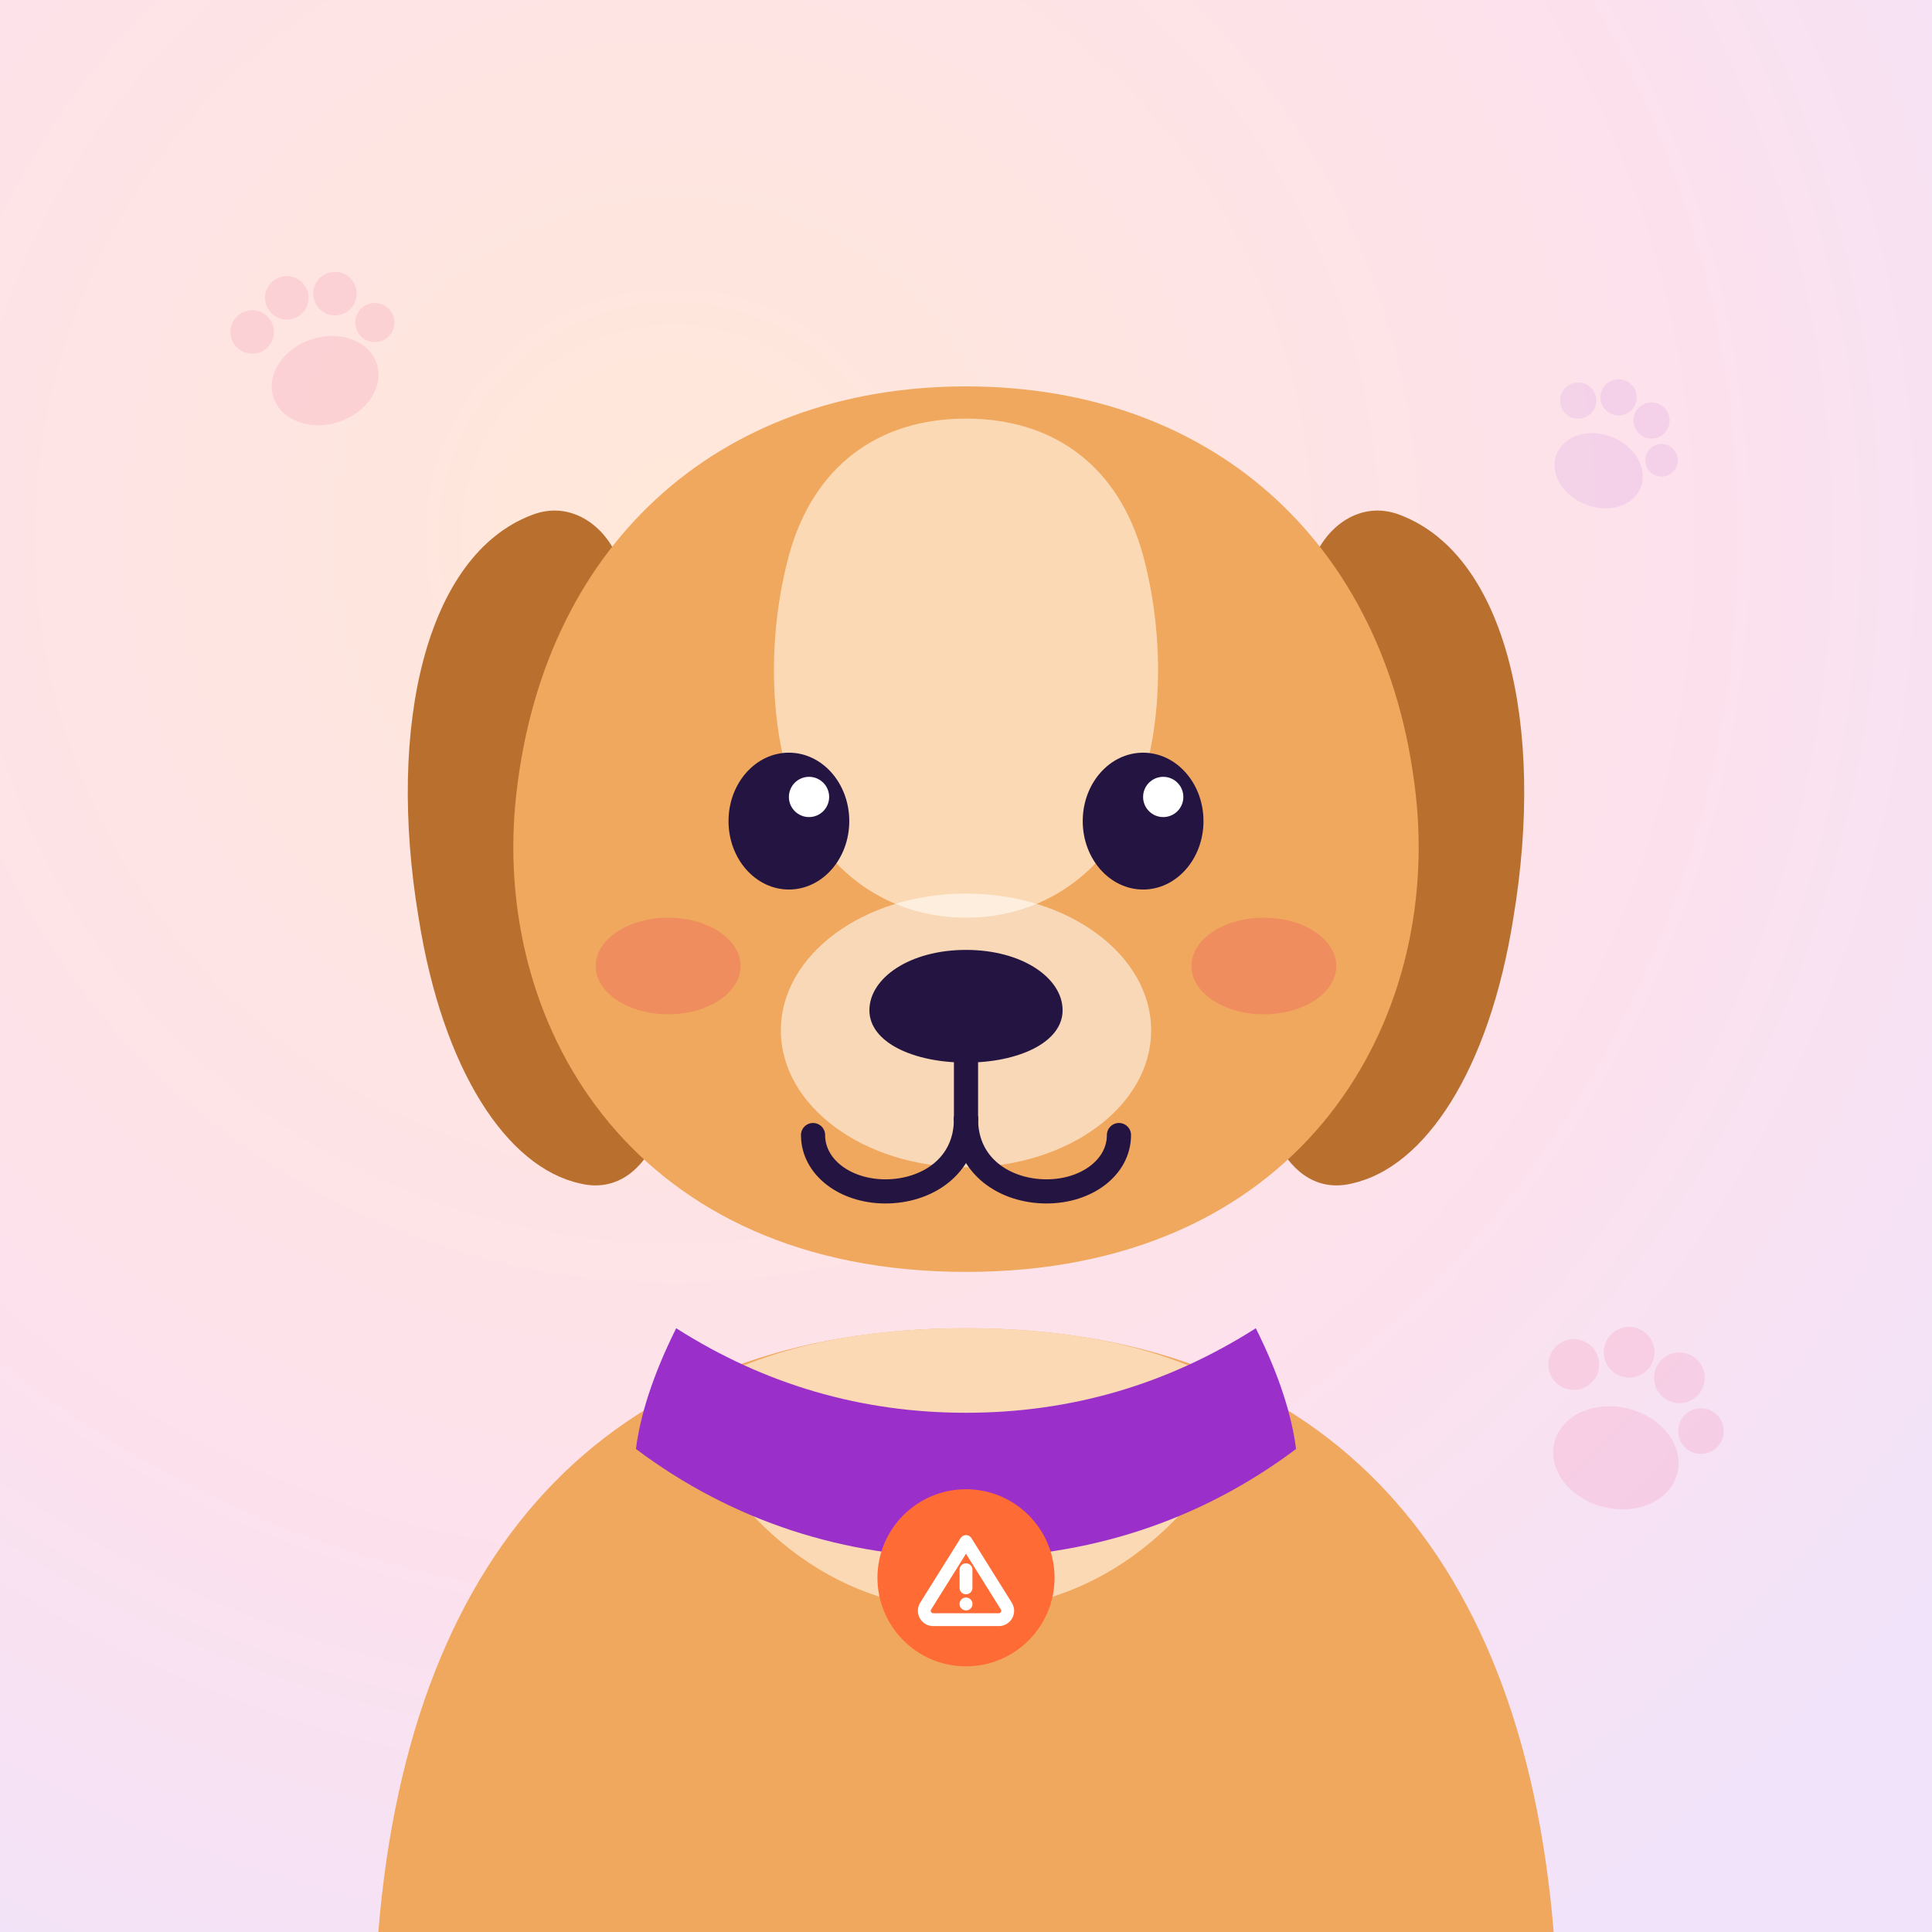
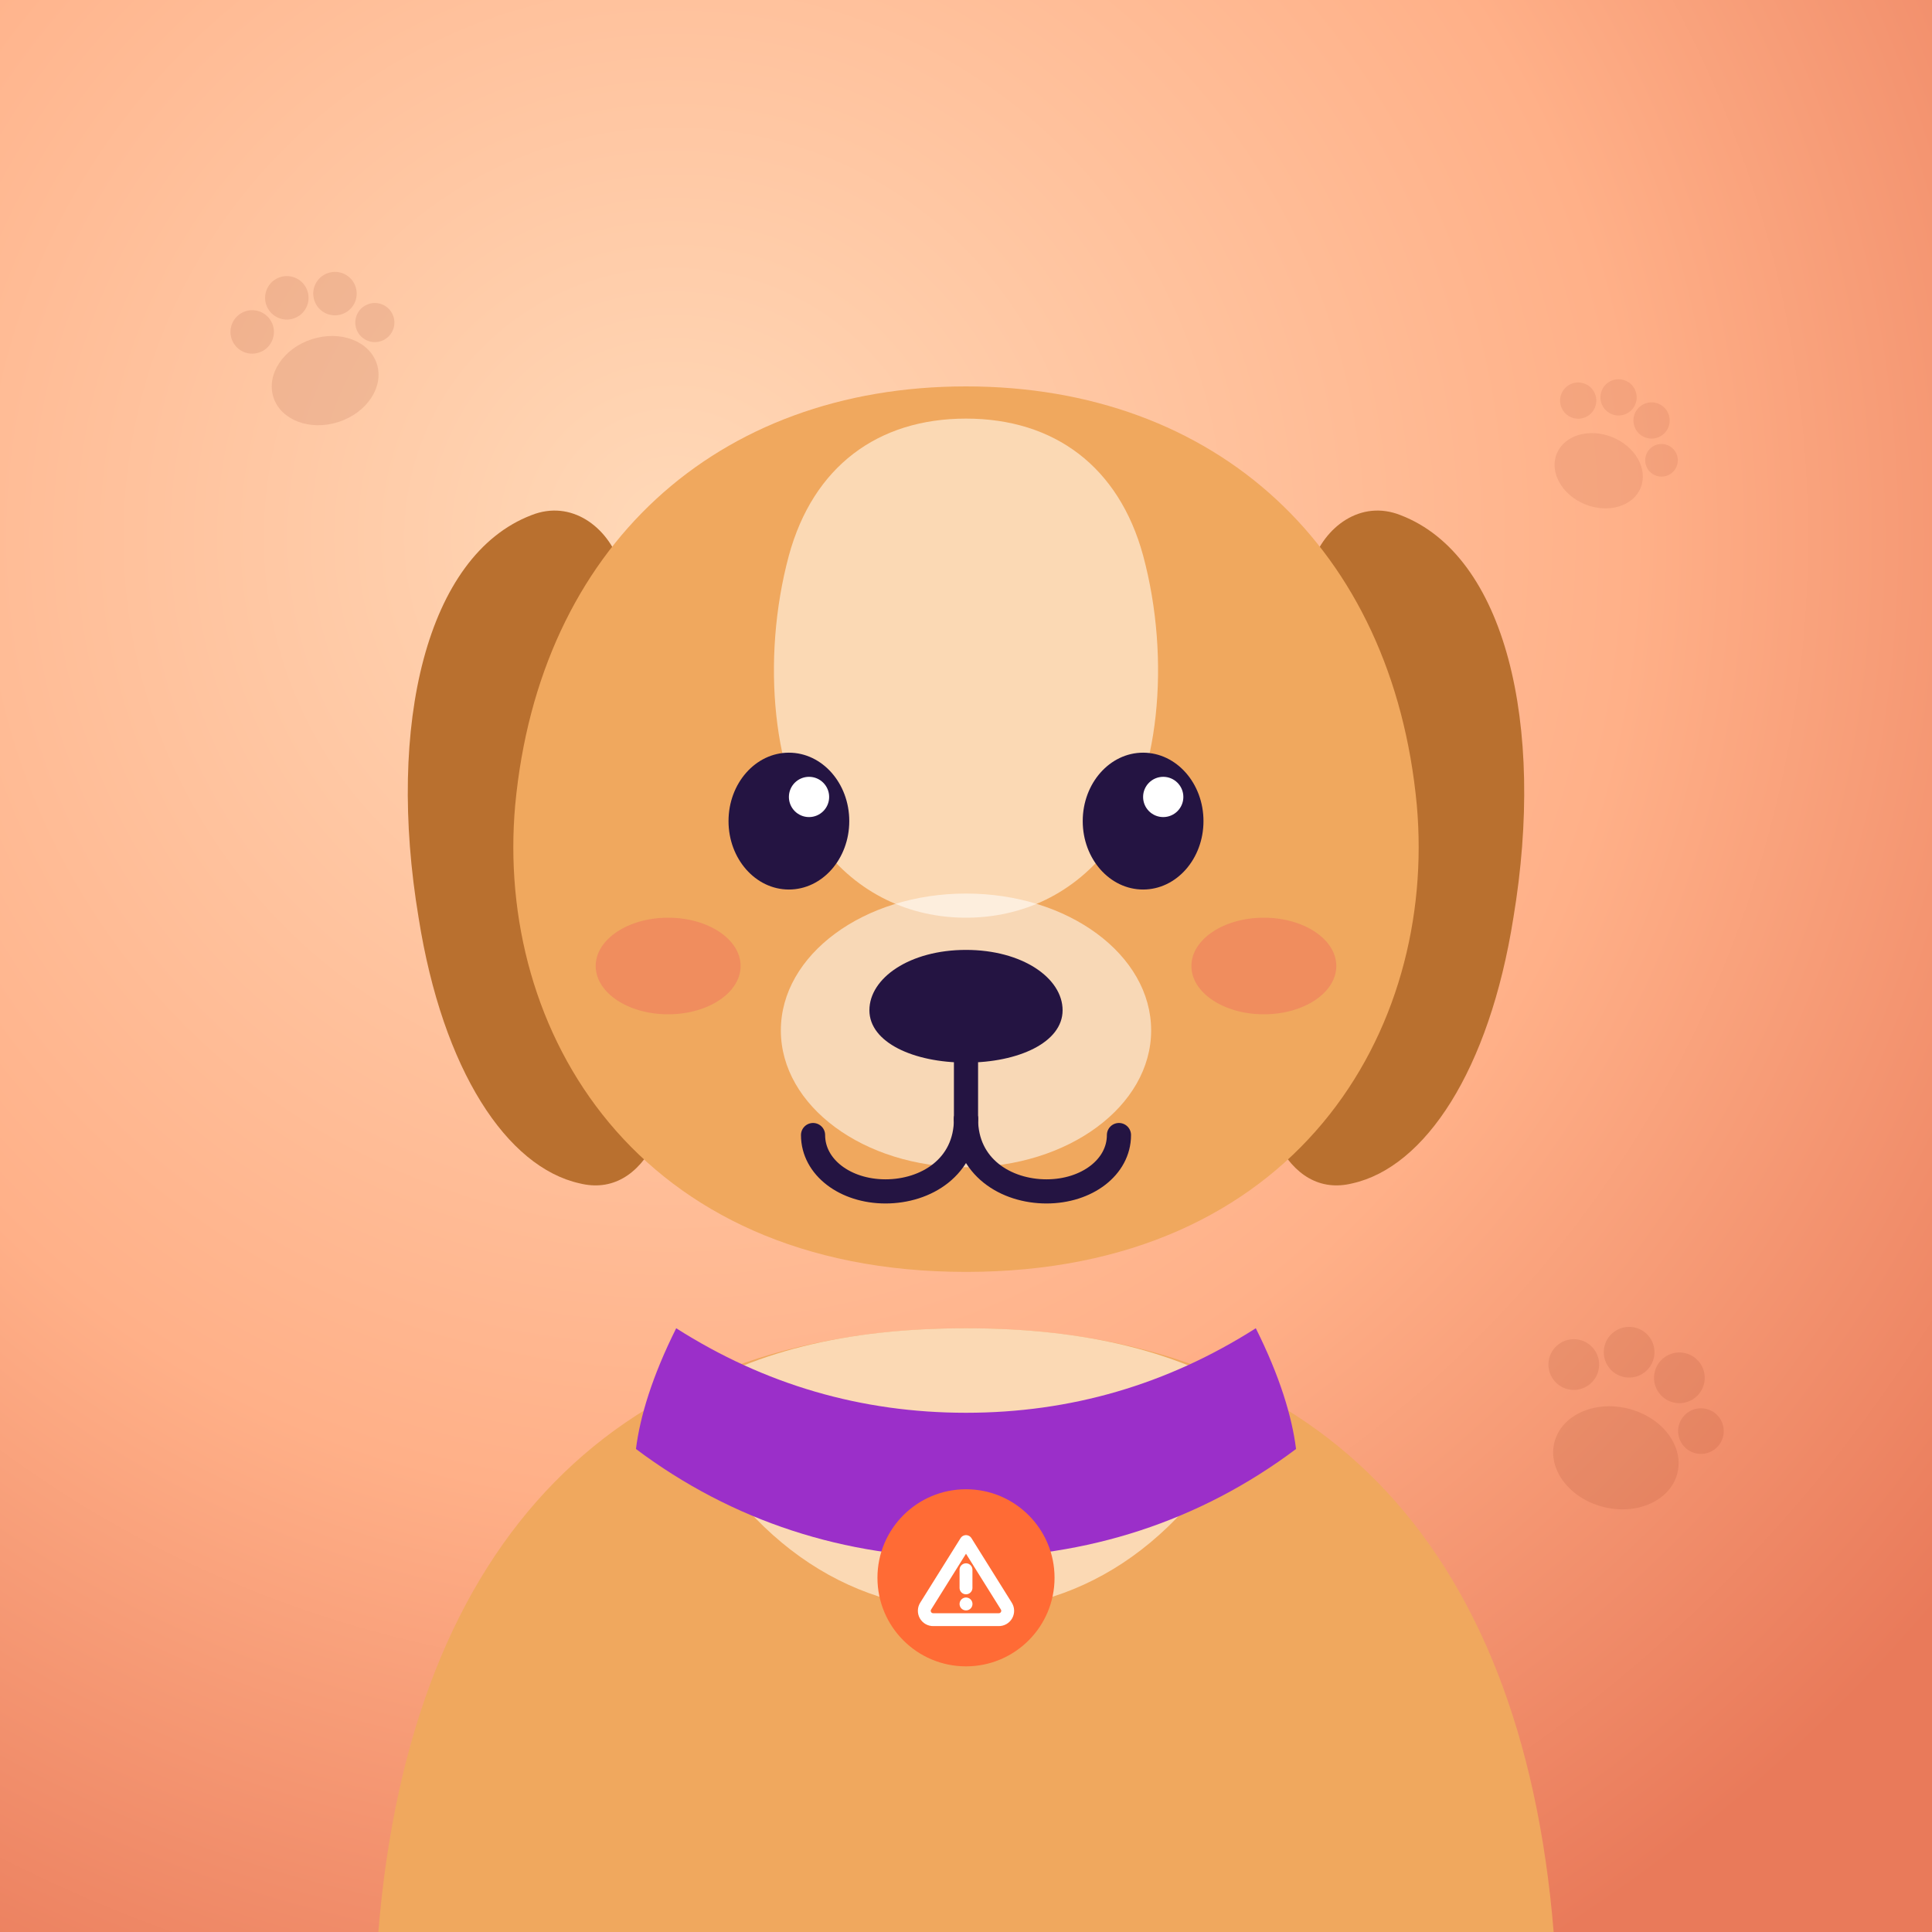
<svg xmlns="http://www.w3.org/2000/svg" viewBox="0 0 480 480" width="480" height="480" role="img">
  <defs>
    <radialGradient id="bg" cx="0.35" cy="0.28" r="0.85">
-       <stop offset="0" stop-color="#FFE8D9" />
-       <stop offset="0.6" stop-color="#FDE1EC" />
-       <stop offset="1" stop-color="#F1E3FA" />
+       <stop offset="0" stop-color="#FFD9B8" />
+       <stop offset="0.58" stop-color="#FFB088" />
+       <stop offset="1" stop-color="#E97A5A" />
    </radialGradient>
  </defs>
  <rect width="480" height="480" fill="url(#bg)" />
-   <g fill="#EC1361" opacity="0.10">
+   <g fill="#8A2B12" opacity="0.12">
    <g transform="translate(78,86) rotate(-18) scale(0.9)">
      <ellipse cx="0" cy="10" rx="15" ry="12" />
      <circle cx="-15" cy="-9" r="6" />
      <circle cx="-3" cy="-15" r="6" />
      <circle cx="10" cy="-12" r="6" />
      <circle cx="18" cy="-1" r="5.4" />
    </g>
    <g transform="translate(404,352) rotate(14) scale(1.05)">
      <ellipse cx="0" cy="10" rx="15" ry="12" />
      <circle cx="-15" cy="-9" r="6" />
      <circle cx="-3" cy="-15" r="6" />
      <circle cx="10" cy="-12" r="6" />
      <circle cx="18" cy="-1" r="5.4" />
    </g>
  </g>
-   <g fill="#9B2FC9" opacity="0.09">
+   <g fill="#8A2B12" opacity="0.10">
    <g transform="translate(400,110) rotate(22) scale(0.75)">
      <ellipse cx="0" cy="10" rx="15" ry="12" />
      <circle cx="-15" cy="-9" r="6" />
      <circle cx="-3" cy="-15" r="6" />
      <circle cx="10" cy="-12" r="6" />
      <circle cx="18" cy="-1" r="5.4" />
    </g>
  </g>
  <path d="M240 330c86 0 138 52 146 150H94c8-98 60-150 146-150z" fill="#F0A85E" />
  <path d="M240 330c30 0 54 6 72 18-16 34-42 52-72 52s-56-18-72-52c18-12 42-18 72-18z" fill="#FBD9B4" />
  <path d="M132 128c-26 10-36 52-28 100 6 38 22 62 40 66 16 4 26-16 24-46-3-46-8-90-14-108-3-9-12-16-22-12z" fill="#B9702F" />
  <path d="M348 128c26 10 36 52 28 100-6 38-22 62-40 66-16 4-26-16-24-46 3-46 8-90 14-108 3-9 12-16 22-12z" fill="#B9702F" />
  <path d="M240 96c62 0 106 40 112 104 5 56-30 116-112 116S123 256 128 200c6-64 50-104 112-104z" fill="#F0A85E" />
  <path d="M240 104c22 0 38 12 44 34 7 26 4 56-8 72-9 12-22 18-36 18s-27-6-36-18c-12-16-15-46-8-72 6-22 22-34 44-34z" fill="#FBD9B4" />
  <ellipse cx="196" cy="204" rx="15" ry="17" fill="#241442" />
  <ellipse cx="284" cy="204" rx="15" ry="17" fill="#241442" />
  <circle cx="201" cy="198" r="5" fill="#FFFFFF" />
  <circle cx="289" cy="198" r="5" fill="#FFFFFF" />
  <ellipse cx="240" cy="256" rx="46" ry="34" fill="#FFFFFF" opacity="0.55" />
  <path d="M240 236c14 0 24 7 24 15s-11 13-24 13-24-5-24-13 10-15 24-15z" fill="#241442" />
  <path d="M240 264v14" stroke="#241442" stroke-width="6" stroke-linecap="round" />
  <path d="M240 278c0 12-10 18-20 18s-18-6-18-14" fill="none" stroke="#241442" stroke-width="6" stroke-linecap="round" />
  <path d="M240 278c0 12 10 18 20 18s18-6 18-14" fill="none" stroke="#241442" stroke-width="6" stroke-linecap="round" />
  <ellipse cx="166" cy="240" rx="18" ry="12" fill="#EC1361" opacity="0.18" />
  <ellipse cx="314" cy="240" rx="18" ry="12" fill="#EC1361" opacity="0.18" />
  <path d="M168 330c22 14 46 21 72 21s50-7 72-21c6 12 9 22 10 30-24 18-52 27-82 27s-58-9-82-27c1-8 4-18 10-30z" fill="#9B2FC9" />
  <circle cx="240" cy="392" r="22" fill="#FF6B35" />
  <g transform="translate(240,392)" fill="none" stroke="#FFFFFF" stroke-width="3.2" stroke-linecap="round" stroke-linejoin="round">
    <path d="M0-9 10 7a2.2 2.2 0 0 1-1.9 3.4H-8.1A2.2 2.2 0 0 1-10 7z" />
    <path d="M0-2v4.5" />
    <path d="M0 6.5h0.01" />
  </g>
</svg>
